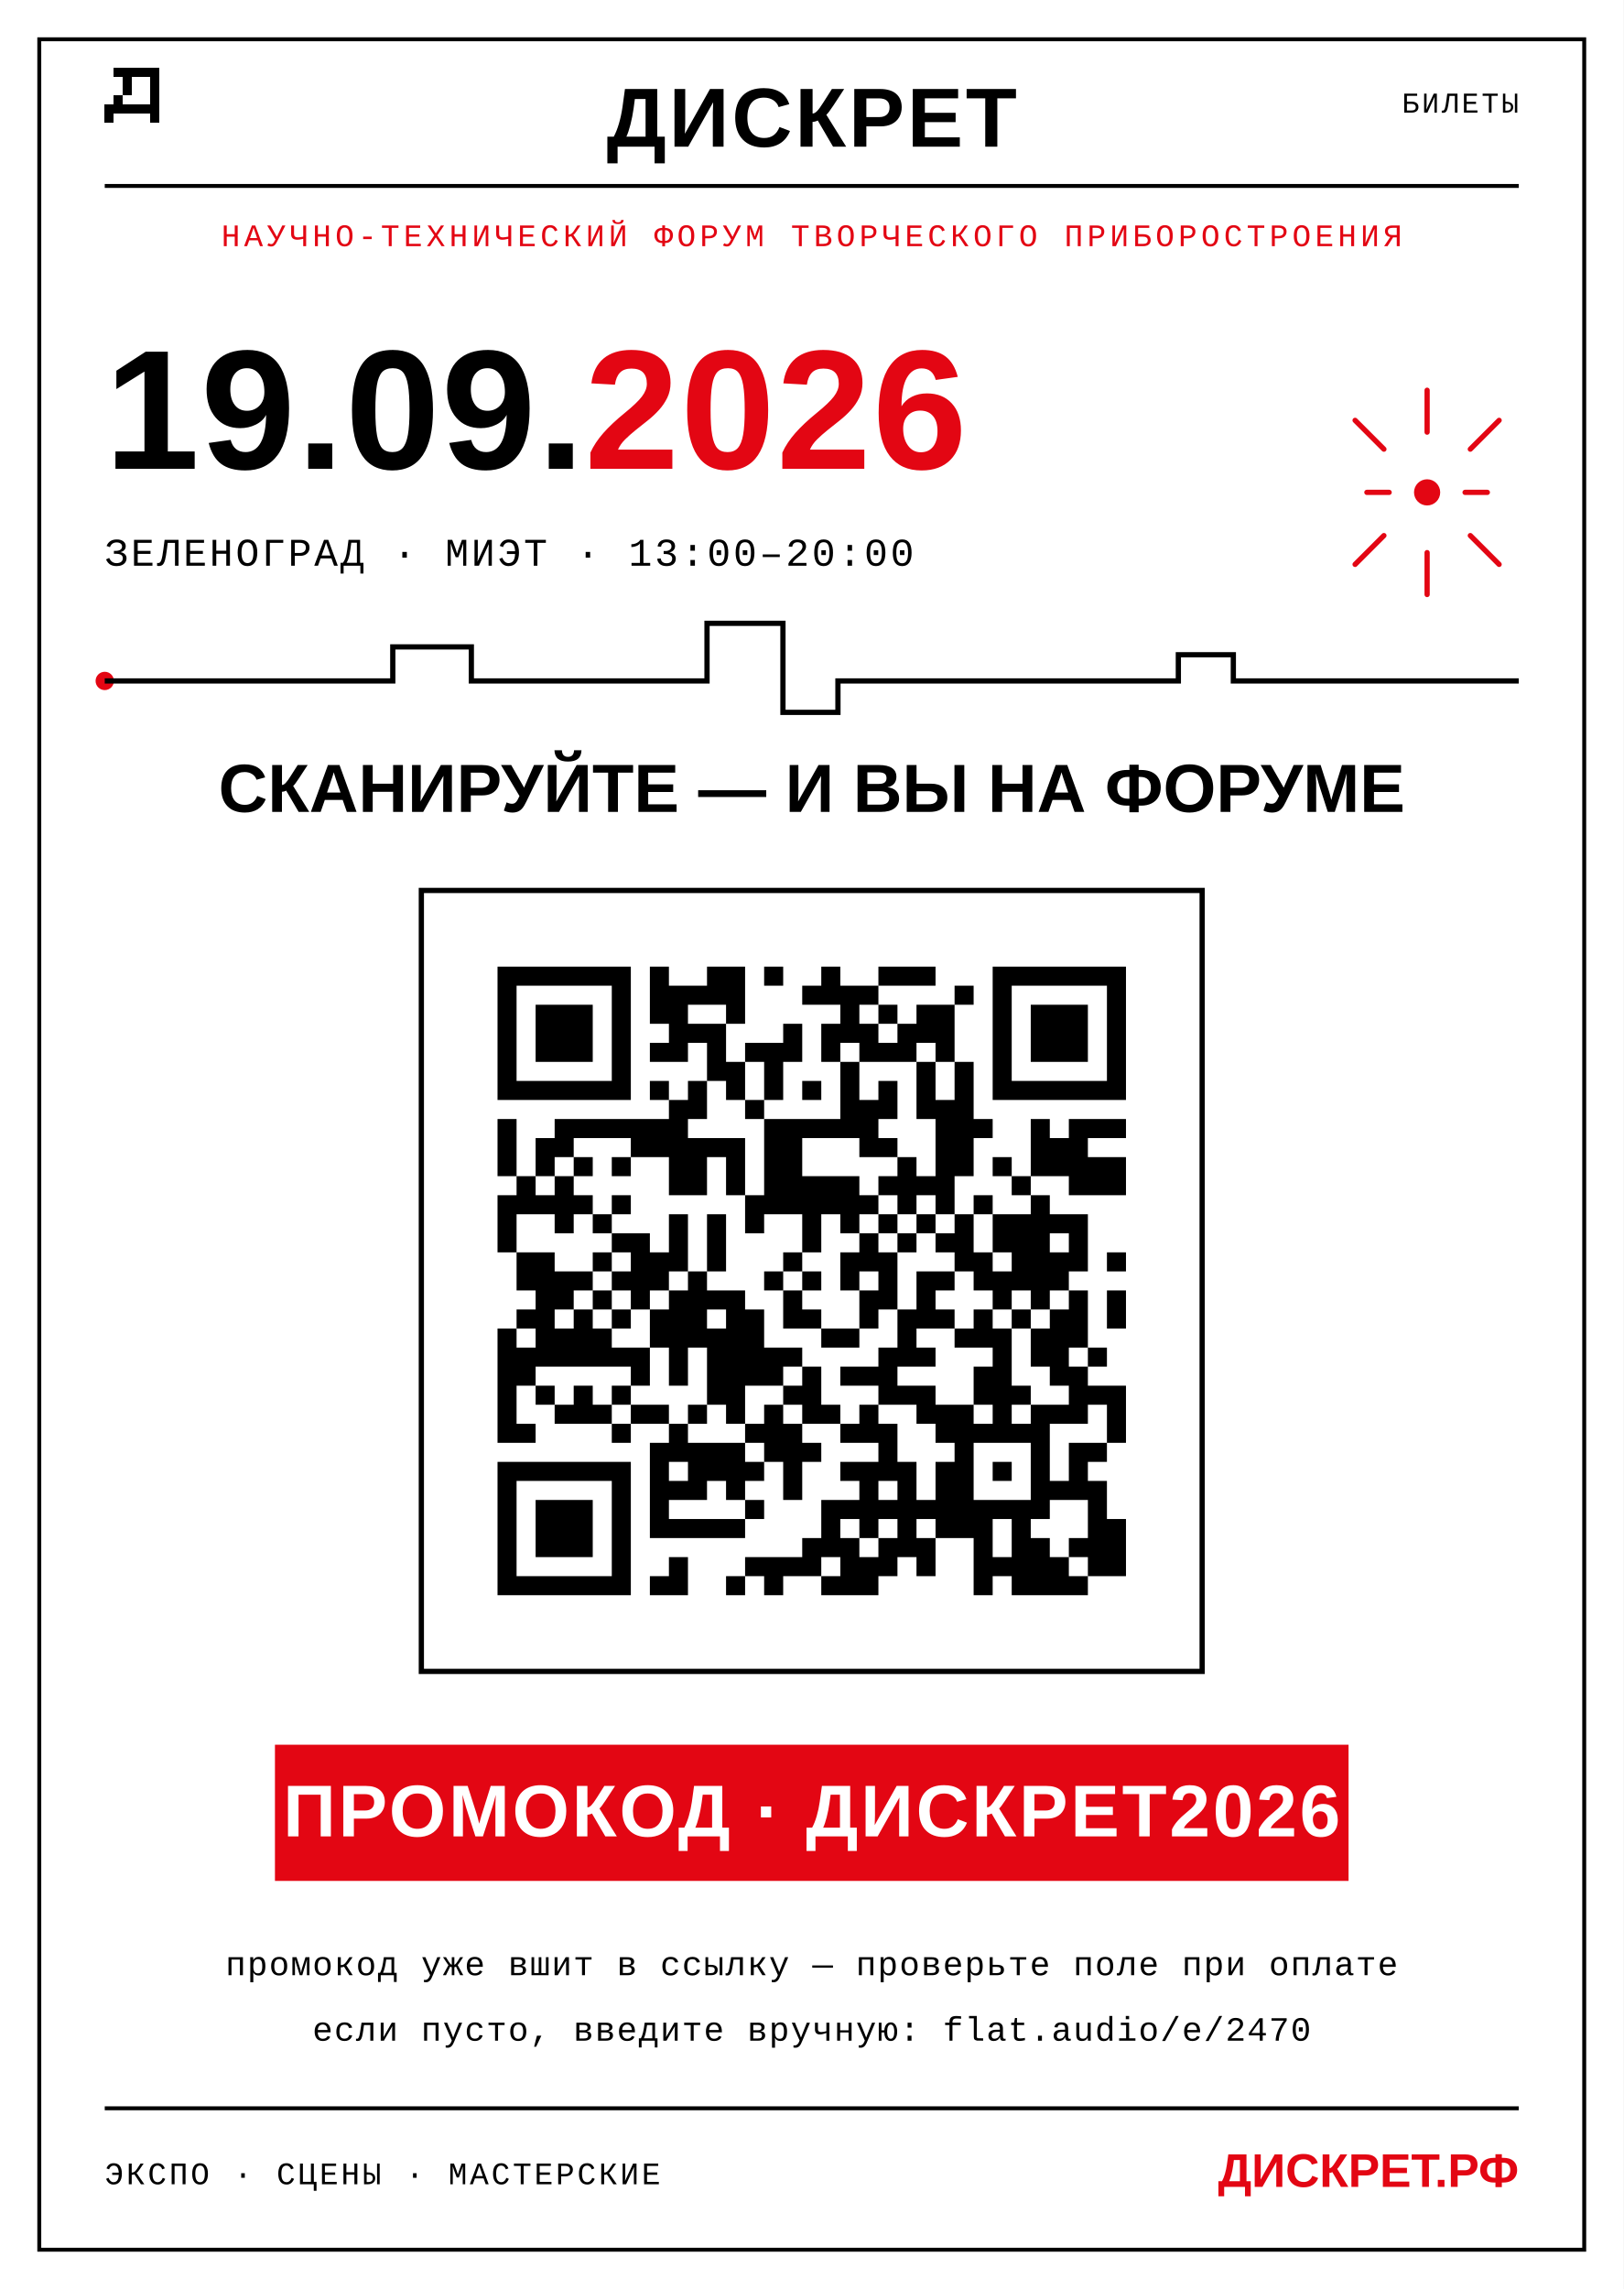
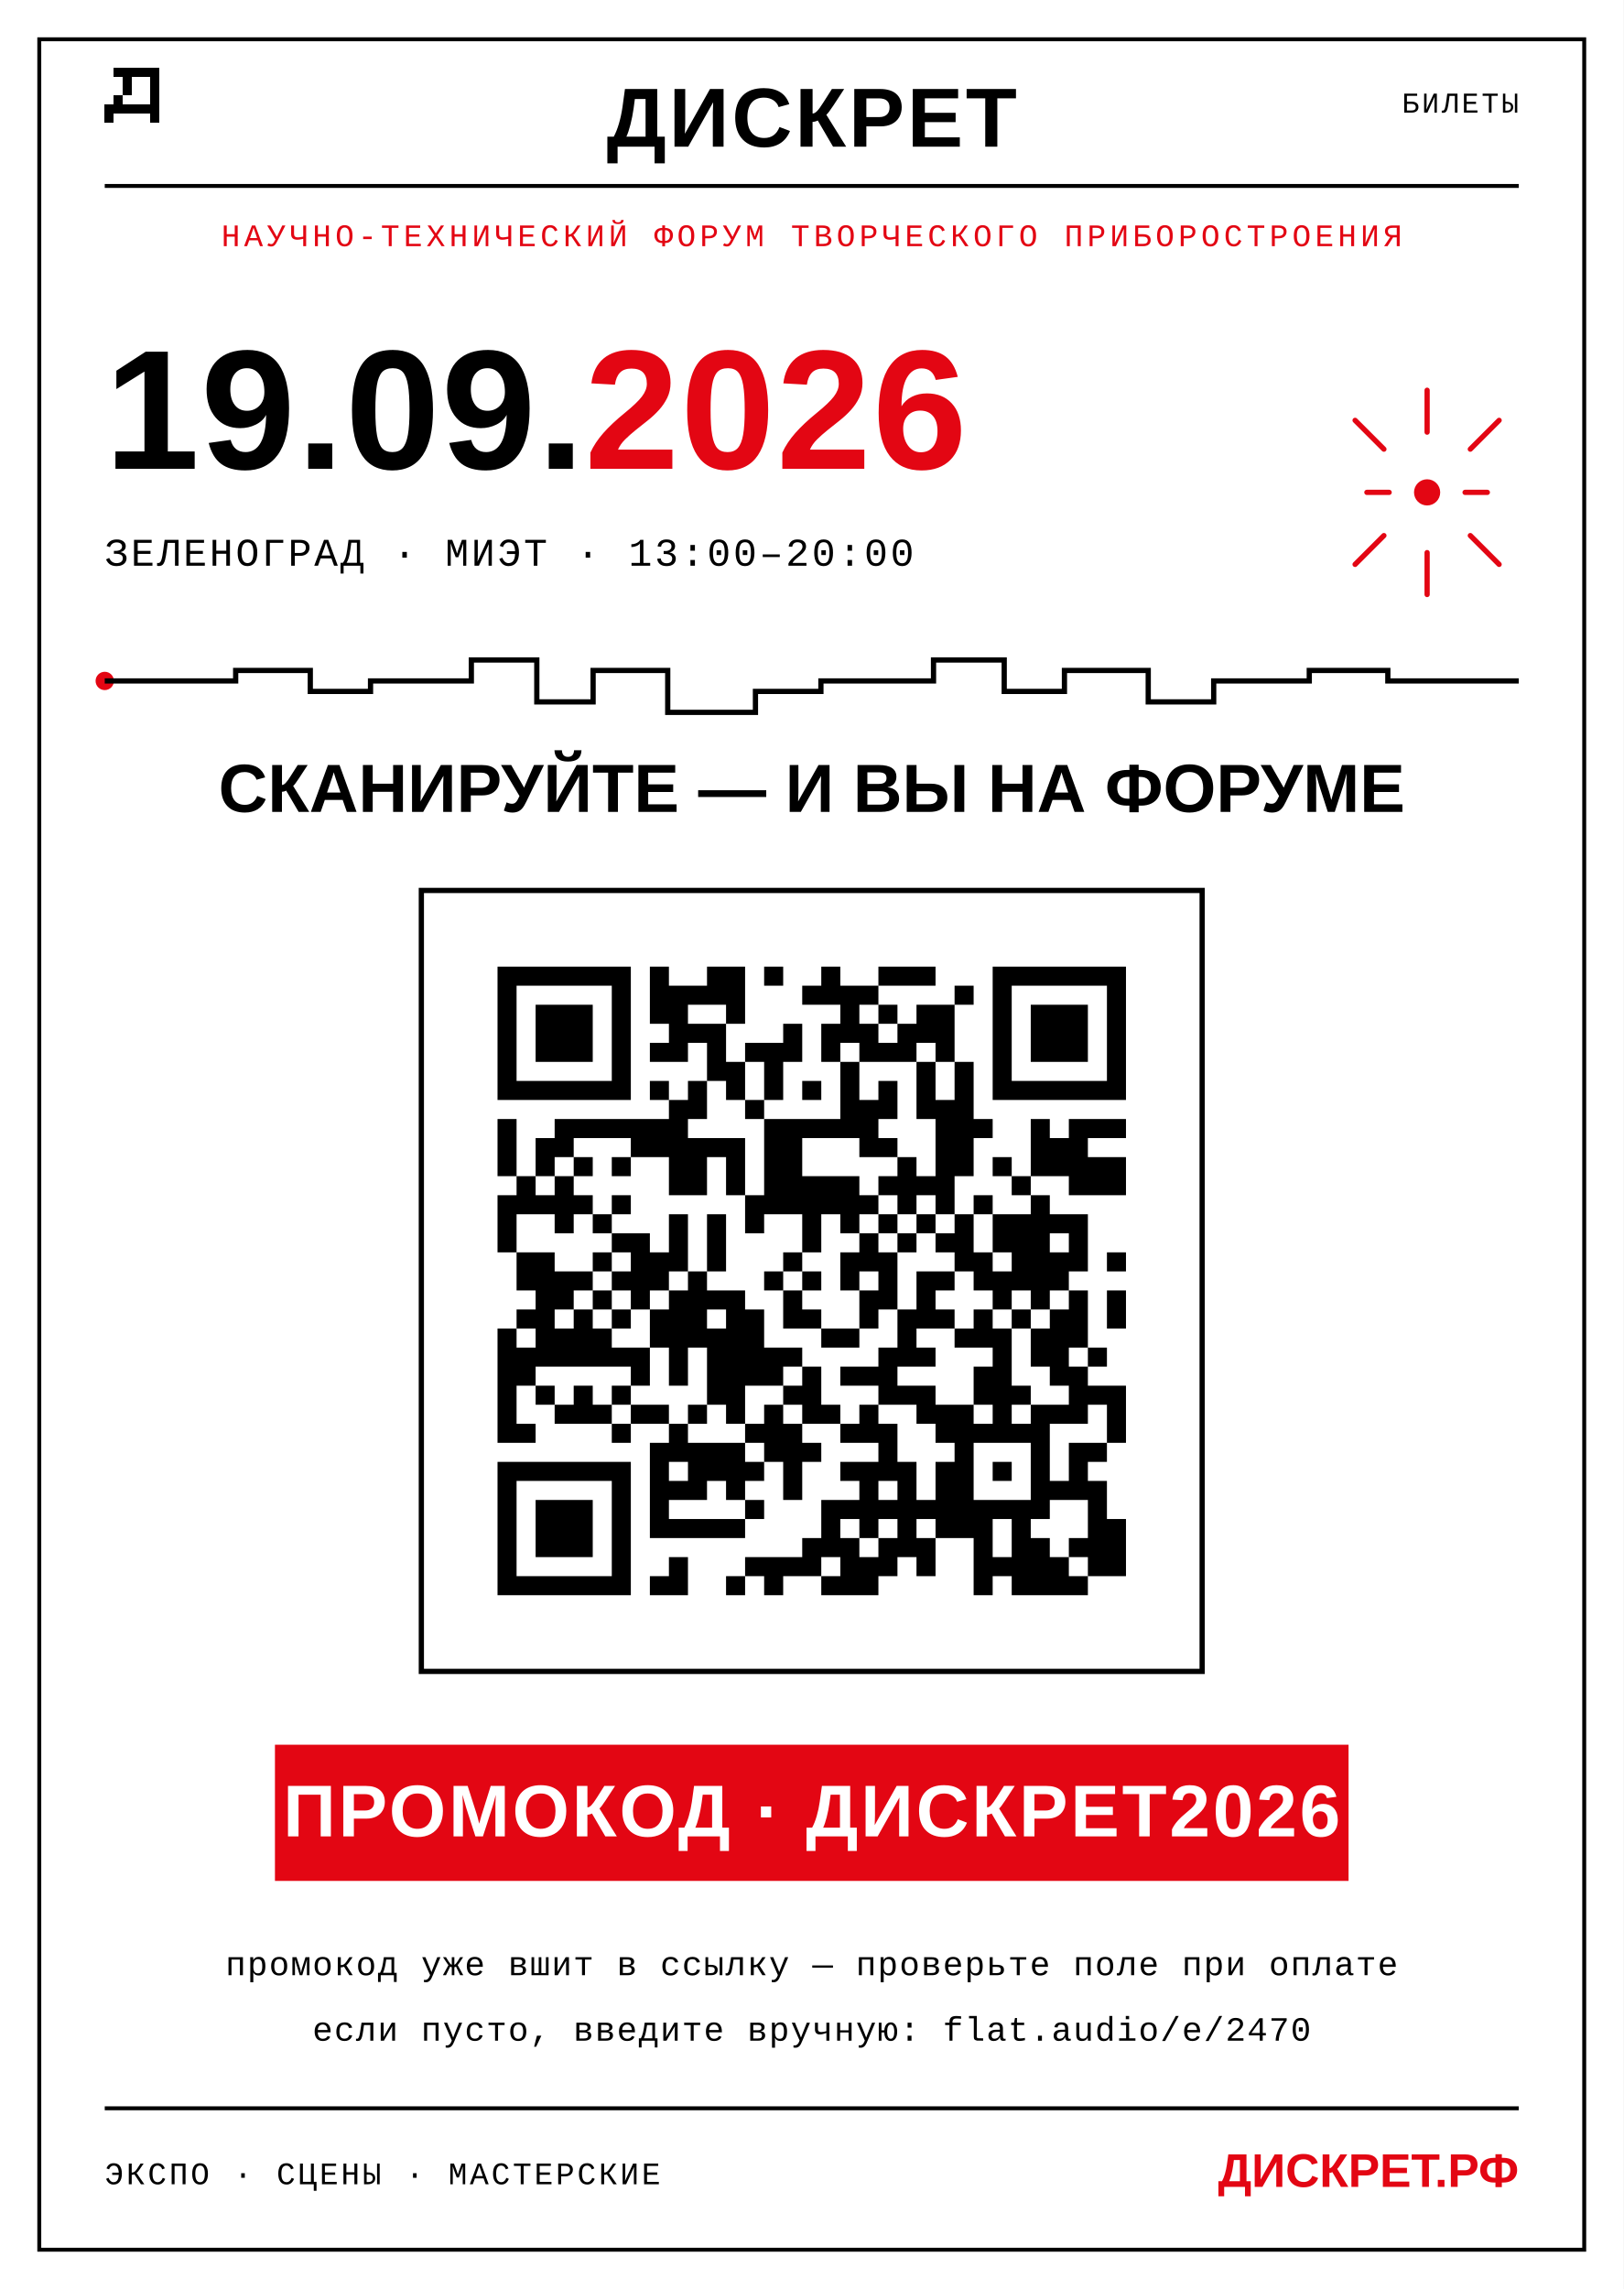
<svg xmlns="http://www.w3.org/2000/svg" width="1240" height="1748" viewBox="0 0 1240 1748" fill="none" font-family="'Arial Narrow','Helvetica Neue',Arial,sans-serif">
  <defs>
    <g id="logoD" shape-rendering="crispEdges" transform="scale(0.66667)">
      <rect x="10" y="0" width="2" height="12" />
      <rect x="2" y="0" width="8" height="2" />
      <rect x="4" y="2" width="2" height="4" />
      <rect x="2" y="6" width="2" height="2" />
      <rect x="0" y="8" width="12" height="2" />
      <rect x="0" y="10" width="2" height="2" />
    </g>
  </defs>
  <rect width="1240" height="1748" fill="#FFFFFF" />
  <rect x="30" y="30" width="1180" height="1688" fill="none" stroke="#000" stroke-width="3" />
  <use href="#logoD" fill="#000" transform="translate(80,52) scale(5.2)" />
  <text x="620" y="112" text-anchor="middle" font-weight="800" font-size="64" letter-spacing="2" fill="#000">ДИСКРЕТ</text>
  <text x="1160" y="86" text-anchor="end" font-family="'Courier New',monospace" font-size="22" letter-spacing="2" fill="#000">БИЛЕТЫ</text>
  <line x1="80" y1="142" x2="1160" y2="142" stroke="#000" stroke-width="3" />
  <text x="620" y="188" text-anchor="middle" font-family="'Courier New',monospace" font-size="24" letter-spacing="3" fill="#E30613">НАУЧНО-ТЕХНИЧЕСКИЙ ФОРУМ ТВОРЧЕСКОГО ПРИБОРОСТРОЕНИЯ</text>
  <text x="80" y="358" font-weight="800" font-size="130" letter-spacing="1" fill="#000">19.09.<tspan fill="#E30613">2026</tspan>
  </text>
  <text x="80" y="432" font-family="'Courier New',monospace" font-size="30" letter-spacing="2" fill="#000">ЗЕЛЕНОГРАД · МИЭТ · 13:00–20:00</text>
  <g stroke="#E30613" stroke-width="4" stroke-linecap="round">
    <line x1="1090" y1="330" x2="1090" y2="298" />
    <line x1="1090" y1="422" x2="1090" y2="454" />
    <line x1="1044" y1="376" x2="1061" y2="376" />
    <line x1="1119" y1="376" x2="1136" y2="376" />
    <line x1="1057" y1="343" x2="1035" y2="321" />
    <line x1="1123" y1="343" x2="1145" y2="321" />
    <line x1="1057" y1="409" x2="1035" y2="431" />
    <line x1="1123" y1="409" x2="1145" y2="431" />
  </g>
  <circle cx="1090" cy="376" r="10" fill="#E30613" />
  <circle cx="80" cy="520" r="7" fill="#E30613" />
-   <polyline points="80,520 300,520 300,494 360,494 360,520 540,520 540,476 598,476 598,544 640,544 640,520 900,520 900,500 942,500 942,520 1160,520" fill="none" stroke="#000" stroke-width="4" />
+   <polyline points="80,520 180,520 180,512 237,512 237,528 283,528 283,520 360,520 360,504 410,504 410,536 453,536 453,512 510,512 510,544 577,544 577,528 627,528 627,520 713,520 713,504 767,504 767,528 813,528 813,512 877,512 877,536 927,536 927,520 1000,520 1000,512 1060,512 1060,520 1160,520" fill="none" stroke="#000" stroke-width="4" />
  <text x="620" y="620" text-anchor="middle" font-weight="800" font-size="52" fill="#000">СКАНИРУЙТЕ — И ВЫ НА ФОРУМЕ</text>
  <rect x="321.818" y="680" width="596.364" height="596.364" fill="#fff" stroke="#000" stroke-width="4" />
  <g transform="translate(380,738.1818) scale(14.54545)">
    <path d="M0 0h1v1h-1zM1 0h1v1h-1zM2 0h1v1h-1zM3 0h1v1h-1zM4 0h1v1h-1zM5 0h1v1h-1zM6 0h1v1h-1zM8 0h1v1h-1zM11 0h1v1h-1zM12 0h1v1h-1zM14 0h1v1h-1zM17 0h1v1h-1zM20 0h1v1h-1zM21 0h1v1h-1zM22 0h1v1h-1zM26 0h1v1h-1zM27 0h1v1h-1zM28 0h1v1h-1zM29 0h1v1h-1zM30 0h1v1h-1zM31 0h1v1h-1zM32 0h1v1h-1zM0 1h1v1h-1zM6 1h1v1h-1zM8 1h1v1h-1zM9 1h1v1h-1zM10 1h1v1h-1zM11 1h1v1h-1zM12 1h1v1h-1zM16 1h1v1h-1zM17 1h1v1h-1zM18 1h1v1h-1zM19 1h1v1h-1zM24 1h1v1h-1zM26 1h1v1h-1zM32 1h1v1h-1zM0 2h1v1h-1zM2 2h1v1h-1zM3 2h1v1h-1zM4 2h1v1h-1zM6 2h1v1h-1zM8 2h1v1h-1zM9 2h1v1h-1zM12 2h1v1h-1zM18 2h1v1h-1zM20 2h1v1h-1zM22 2h1v1h-1zM23 2h1v1h-1zM26 2h1v1h-1zM28 2h1v1h-1zM29 2h1v1h-1zM30 2h1v1h-1zM32 2h1v1h-1zM0 3h1v1h-1zM2 3h1v1h-1zM3 3h1v1h-1zM4 3h1v1h-1zM6 3h1v1h-1zM9 3h1v1h-1zM10 3h1v1h-1zM11 3h1v1h-1zM15 3h1v1h-1zM17 3h1v1h-1zM18 3h1v1h-1zM19 3h1v1h-1zM21 3h1v1h-1zM22 3h1v1h-1zM23 3h1v1h-1zM26 3h1v1h-1zM28 3h1v1h-1zM29 3h1v1h-1zM30 3h1v1h-1zM32 3h1v1h-1zM0 4h1v1h-1zM2 4h1v1h-1zM3 4h1v1h-1zM4 4h1v1h-1zM6 4h1v1h-1zM8 4h1v1h-1zM9 4h1v1h-1zM11 4h1v1h-1zM13 4h1v1h-1zM14 4h1v1h-1zM15 4h1v1h-1zM17 4h1v1h-1zM19 4h1v1h-1zM20 4h1v1h-1zM21 4h1v1h-1zM23 4h1v1h-1zM26 4h1v1h-1zM28 4h1v1h-1zM29 4h1v1h-1zM30 4h1v1h-1zM32 4h1v1h-1zM0 5h1v1h-1zM6 5h1v1h-1zM11 5h1v1h-1zM12 5h1v1h-1zM14 5h1v1h-1zM18 5h1v1h-1zM22 5h1v1h-1zM24 5h1v1h-1zM26 5h1v1h-1zM32 5h1v1h-1zM0 6h1v1h-1zM1 6h1v1h-1zM2 6h1v1h-1zM3 6h1v1h-1zM4 6h1v1h-1zM5 6h1v1h-1zM6 6h1v1h-1zM8 6h1v1h-1zM10 6h1v1h-1zM12 6h1v1h-1zM14 6h1v1h-1zM16 6h1v1h-1zM18 6h1v1h-1zM20 6h1v1h-1zM22 6h1v1h-1zM24 6h1v1h-1zM26 6h1v1h-1zM27 6h1v1h-1zM28 6h1v1h-1zM29 6h1v1h-1zM30 6h1v1h-1zM31 6h1v1h-1zM32 6h1v1h-1zM9 7h1v1h-1zM10 7h1v1h-1zM13 7h1v1h-1zM18 7h1v1h-1zM19 7h1v1h-1zM20 7h1v1h-1zM22 7h1v1h-1zM23 7h1v1h-1zM24 7h1v1h-1zM0 8h1v1h-1zM3 8h1v1h-1zM4 8h1v1h-1zM5 8h1v1h-1zM6 8h1v1h-1zM7 8h1v1h-1zM8 8h1v1h-1zM9 8h1v1h-1zM14 8h1v1h-1zM15 8h1v1h-1zM16 8h1v1h-1zM17 8h1v1h-1zM18 8h1v1h-1zM19 8h1v1h-1zM23 8h1v1h-1zM24 8h1v1h-1zM25 8h1v1h-1zM28 8h1v1h-1zM30 8h1v1h-1zM31 8h1v1h-1zM32 8h1v1h-1zM0 9h1v1h-1zM2 9h1v1h-1zM3 9h1v1h-1zM7 9h1v1h-1zM8 9h1v1h-1zM9 9h1v1h-1zM10 9h1v1h-1zM11 9h1v1h-1zM12 9h1v1h-1zM14 9h1v1h-1zM15 9h1v1h-1zM19 9h1v1h-1zM20 9h1v1h-1zM23 9h1v1h-1zM24 9h1v1h-1zM28 9h1v1h-1zM29 9h1v1h-1zM30 9h1v1h-1zM0 10h1v1h-1zM2 10h1v1h-1zM4 10h1v1h-1zM6 10h1v1h-1zM9 10h1v1h-1zM10 10h1v1h-1zM12 10h1v1h-1zM14 10h1v1h-1zM15 10h1v1h-1zM21 10h1v1h-1zM23 10h1v1h-1zM24 10h1v1h-1zM26 10h1v1h-1zM28 10h1v1h-1zM29 10h1v1h-1zM30 10h1v1h-1zM31 10h1v1h-1zM32 10h1v1h-1zM1 11h1v1h-1zM3 11h1v1h-1zM9 11h1v1h-1zM10 11h1v1h-1zM12 11h1v1h-1zM14 11h1v1h-1zM15 11h1v1h-1zM16 11h1v1h-1zM17 11h1v1h-1zM18 11h1v1h-1zM20 11h1v1h-1zM21 11h1v1h-1zM22 11h1v1h-1zM23 11h1v1h-1zM27 11h1v1h-1zM30 11h1v1h-1zM31 11h1v1h-1zM32 11h1v1h-1zM0 12h1v1h-1zM1 12h1v1h-1zM2 12h1v1h-1zM3 12h1v1h-1zM4 12h1v1h-1zM6 12h1v1h-1zM13 12h1v1h-1zM14 12h1v1h-1zM15 12h1v1h-1zM16 12h1v1h-1zM17 12h1v1h-1zM18 12h1v1h-1zM19 12h1v1h-1zM21 12h1v1h-1zM23 12h1v1h-1zM25 12h1v1h-1zM28 12h1v1h-1zM0 13h1v1h-1zM3 13h1v1h-1zM5 13h1v1h-1zM9 13h1v1h-1zM11 13h1v1h-1zM13 13h1v1h-1zM16 13h1v1h-1zM18 13h1v1h-1zM20 13h1v1h-1zM22 13h1v1h-1zM24 13h1v1h-1zM26 13h1v1h-1zM27 13h1v1h-1zM28 13h1v1h-1zM29 13h1v1h-1zM30 13h1v1h-1zM0 14h1v1h-1zM6 14h1v1h-1zM7 14h1v1h-1zM9 14h1v1h-1zM11 14h1v1h-1zM16 14h1v1h-1zM19 14h1v1h-1zM21 14h1v1h-1zM23 14h1v1h-1zM24 14h1v1h-1zM26 14h1v1h-1zM27 14h1v1h-1zM28 14h1v1h-1zM30 14h1v1h-1zM1 15h1v1h-1zM2 15h1v1h-1zM5 15h1v1h-1zM7 15h1v1h-1zM8 15h1v1h-1zM9 15h1v1h-1zM11 15h1v1h-1zM15 15h1v1h-1zM18 15h1v1h-1zM19 15h1v1h-1zM20 15h1v1h-1zM24 15h1v1h-1zM25 15h1v1h-1zM27 15h1v1h-1zM28 15h1v1h-1zM29 15h1v1h-1zM30 15h1v1h-1zM32 15h1v1h-1zM1 16h1v1h-1zM2 16h1v1h-1zM3 16h1v1h-1zM4 16h1v1h-1zM6 16h1v1h-1zM7 16h1v1h-1zM8 16h1v1h-1zM10 16h1v1h-1zM14 16h1v1h-1zM16 16h1v1h-1zM18 16h1v1h-1zM20 16h1v1h-1zM22 16h1v1h-1zM23 16h1v1h-1zM25 16h1v1h-1zM26 16h1v1h-1zM27 16h1v1h-1zM28 16h1v1h-1zM29 16h1v1h-1zM2 17h1v1h-1zM3 17h1v1h-1zM5 17h1v1h-1zM7 17h1v1h-1zM9 17h1v1h-1zM10 17h1v1h-1zM11 17h1v1h-1zM12 17h1v1h-1zM15 17h1v1h-1zM19 17h1v1h-1zM20 17h1v1h-1zM22 17h1v1h-1zM26 17h1v1h-1zM28 17h1v1h-1zM30 17h1v1h-1zM32 17h1v1h-1zM1 18h1v1h-1zM2 18h1v1h-1zM4 18h1v1h-1zM6 18h1v1h-1zM8 18h1v1h-1zM9 18h1v1h-1zM10 18h1v1h-1zM12 18h1v1h-1zM13 18h1v1h-1zM15 18h1v1h-1zM16 18h1v1h-1zM19 18h1v1h-1zM21 18h1v1h-1zM22 18h1v1h-1zM23 18h1v1h-1zM25 18h1v1h-1zM27 18h1v1h-1zM29 18h1v1h-1zM30 18h1v1h-1zM32 18h1v1h-1zM0 19h1v1h-1zM2 19h1v1h-1zM3 19h1v1h-1zM4 19h1v1h-1zM5 19h1v1h-1zM8 19h1v1h-1zM9 19h1v1h-1zM10 19h1v1h-1zM11 19h1v1h-1zM12 19h1v1h-1zM13 19h1v1h-1zM17 19h1v1h-1zM18 19h1v1h-1zM21 19h1v1h-1zM24 19h1v1h-1zM25 19h1v1h-1zM26 19h1v1h-1zM28 19h1v1h-1zM29 19h1v1h-1zM30 19h1v1h-1zM0 20h1v1h-1zM1 20h1v1h-1zM2 20h1v1h-1zM3 20h1v1h-1zM4 20h1v1h-1zM5 20h1v1h-1zM6 20h1v1h-1zM7 20h1v1h-1zM9 20h1v1h-1zM11 20h1v1h-1zM12 20h1v1h-1zM13 20h1v1h-1zM14 20h1v1h-1zM15 20h1v1h-1zM20 20h1v1h-1zM21 20h1v1h-1zM22 20h1v1h-1zM26 20h1v1h-1zM28 20h1v1h-1zM29 20h1v1h-1zM31 20h1v1h-1zM0 21h1v1h-1zM1 21h1v1h-1zM7 21h1v1h-1zM9 21h1v1h-1zM11 21h1v1h-1zM12 21h1v1h-1zM13 21h1v1h-1zM14 21h1v1h-1zM16 21h1v1h-1zM18 21h1v1h-1zM19 21h1v1h-1zM20 21h1v1h-1zM25 21h1v1h-1zM26 21h1v1h-1zM29 21h1v1h-1zM30 21h1v1h-1zM0 22h1v1h-1zM2 22h1v1h-1zM4 22h1v1h-1zM6 22h1v1h-1zM11 22h1v1h-1zM12 22h1v1h-1zM15 22h1v1h-1zM16 22h1v1h-1zM20 22h1v1h-1zM21 22h1v1h-1zM22 22h1v1h-1zM25 22h1v1h-1zM26 22h1v1h-1zM27 22h1v1h-1zM30 22h1v1h-1zM31 22h1v1h-1zM32 22h1v1h-1zM0 23h1v1h-1zM3 23h1v1h-1zM4 23h1v1h-1zM5 23h1v1h-1zM7 23h1v1h-1zM8 23h1v1h-1zM10 23h1v1h-1zM12 23h1v1h-1zM14 23h1v1h-1zM16 23h1v1h-1zM17 23h1v1h-1zM19 23h1v1h-1zM22 23h1v1h-1zM23 23h1v1h-1zM24 23h1v1h-1zM26 23h1v1h-1zM28 23h1v1h-1zM29 23h1v1h-1zM30 23h1v1h-1zM32 23h1v1h-1zM0 24h1v1h-1zM1 24h1v1h-1zM6 24h1v1h-1zM9 24h1v1h-1zM13 24h1v1h-1zM14 24h1v1h-1zM15 24h1v1h-1zM18 24h1v1h-1zM19 24h1v1h-1zM20 24h1v1h-1zM23 24h1v1h-1zM24 24h1v1h-1zM25 24h1v1h-1zM26 24h1v1h-1zM27 24h1v1h-1zM28 24h1v1h-1zM32 24h1v1h-1zM8 25h1v1h-1zM9 25h1v1h-1zM10 25h1v1h-1zM11 25h1v1h-1zM12 25h1v1h-1zM14 25h1v1h-1zM15 25h1v1h-1zM16 25h1v1h-1zM20 25h1v1h-1zM24 25h1v1h-1zM28 25h1v1h-1zM30 25h1v1h-1zM31 25h1v1h-1zM0 26h1v1h-1zM1 26h1v1h-1zM2 26h1v1h-1zM3 26h1v1h-1zM4 26h1v1h-1zM5 26h1v1h-1zM6 26h1v1h-1zM8 26h1v1h-1zM10 26h1v1h-1zM11 26h1v1h-1zM12 26h1v1h-1zM13 26h1v1h-1zM15 26h1v1h-1zM18 26h1v1h-1zM19 26h1v1h-1zM20 26h1v1h-1zM21 26h1v1h-1zM23 26h1v1h-1zM24 26h1v1h-1zM26 26h1v1h-1zM28 26h1v1h-1zM30 26h1v1h-1zM0 27h1v1h-1zM6 27h1v1h-1zM8 27h1v1h-1zM9 27h1v1h-1zM10 27h1v1h-1zM12 27h1v1h-1zM15 27h1v1h-1zM19 27h1v1h-1zM21 27h1v1h-1zM23 27h1v1h-1zM24 27h1v1h-1zM28 27h1v1h-1zM29 27h1v1h-1zM30 27h1v1h-1zM31 27h1v1h-1zM0 28h1v1h-1zM2 28h1v1h-1zM3 28h1v1h-1zM4 28h1v1h-1zM6 28h1v1h-1zM8 28h1v1h-1zM13 28h1v1h-1zM17 28h1v1h-1zM18 28h1v1h-1zM19 28h1v1h-1zM20 28h1v1h-1zM21 28h1v1h-1zM22 28h1v1h-1zM23 28h1v1h-1zM24 28h1v1h-1zM25 28h1v1h-1zM26 28h1v1h-1zM27 28h1v1h-1zM28 28h1v1h-1zM31 28h1v1h-1zM0 29h1v1h-1zM2 29h1v1h-1zM3 29h1v1h-1zM4 29h1v1h-1zM6 29h1v1h-1zM8 29h1v1h-1zM9 29h1v1h-1zM10 29h1v1h-1zM11 29h1v1h-1zM12 29h1v1h-1zM17 29h1v1h-1zM19 29h1v1h-1zM21 29h1v1h-1zM23 29h1v1h-1zM24 29h1v1h-1zM25 29h1v1h-1zM27 29h1v1h-1zM31 29h1v1h-1zM32 29h1v1h-1zM0 30h1v1h-1zM2 30h1v1h-1zM3 30h1v1h-1zM4 30h1v1h-1zM6 30h1v1h-1zM16 30h1v1h-1zM17 30h1v1h-1zM18 30h1v1h-1zM20 30h1v1h-1zM21 30h1v1h-1zM22 30h1v1h-1zM25 30h1v1h-1zM27 30h1v1h-1zM28 30h1v1h-1zM30 30h1v1h-1zM31 30h1v1h-1zM32 30h1v1h-1zM0 31h1v1h-1zM6 31h1v1h-1zM9 31h1v1h-1zM13 31h1v1h-1zM14 31h1v1h-1zM15 31h1v1h-1zM16 31h1v1h-1zM18 31h1v1h-1zM19 31h1v1h-1zM20 31h1v1h-1zM22 31h1v1h-1zM25 31h1v1h-1zM26 31h1v1h-1zM27 31h1v1h-1zM28 31h1v1h-1zM29 31h1v1h-1zM31 31h1v1h-1zM32 31h1v1h-1zM0 32h1v1h-1zM1 32h1v1h-1zM2 32h1v1h-1zM3 32h1v1h-1zM4 32h1v1h-1zM5 32h1v1h-1zM6 32h1v1h-1zM8 32h1v1h-1zM9 32h1v1h-1zM12 32h1v1h-1zM14 32h1v1h-1zM17 32h1v1h-1zM18 32h1v1h-1zM19 32h1v1h-1zM25 32h1v1h-1zM27 32h1v1h-1zM28 32h1v1h-1zM29 32h1v1h-1zM30 32h1v1h-1z" fill="#000" />
  </g>
  <rect x="210" y="1332.364" width="820" height="104" fill="#E30613" />
  <text x="620" y="1402.364" text-anchor="middle" font-weight="800" font-size="56" letter-spacing="2" fill="#fff">ПРОМОКОД · ДИСКРЕТ2026</text>
  <text x="620" y="1508.364" text-anchor="middle" font-family="'Courier New',monospace" font-size="26" letter-spacing="1" fill="#000">промокод уже вшит в ссылку — проверьте поле при оплате</text>
  <text x="620" y="1558.364" text-anchor="middle" font-family="'Courier New',monospace" font-size="26" letter-spacing="1" fill="#000">если пусто, введите вручную: flat.audio/e/2470</text>
  <line x1="80" y1="1610" x2="1160" y2="1610" stroke="#000" stroke-width="3" />
  <text x="80" y="1668" font-family="'Courier New',monospace" font-size="24" letter-spacing="2" fill="#000">ЭКСПО · СЦЕНЫ · МАСТЕРСКИЕ</text>
  <text x="1160" y="1670" text-anchor="end" font-weight="800" font-size="36" fill="#E30613">ДИСКРЕТ.РФ</text>
</svg>
